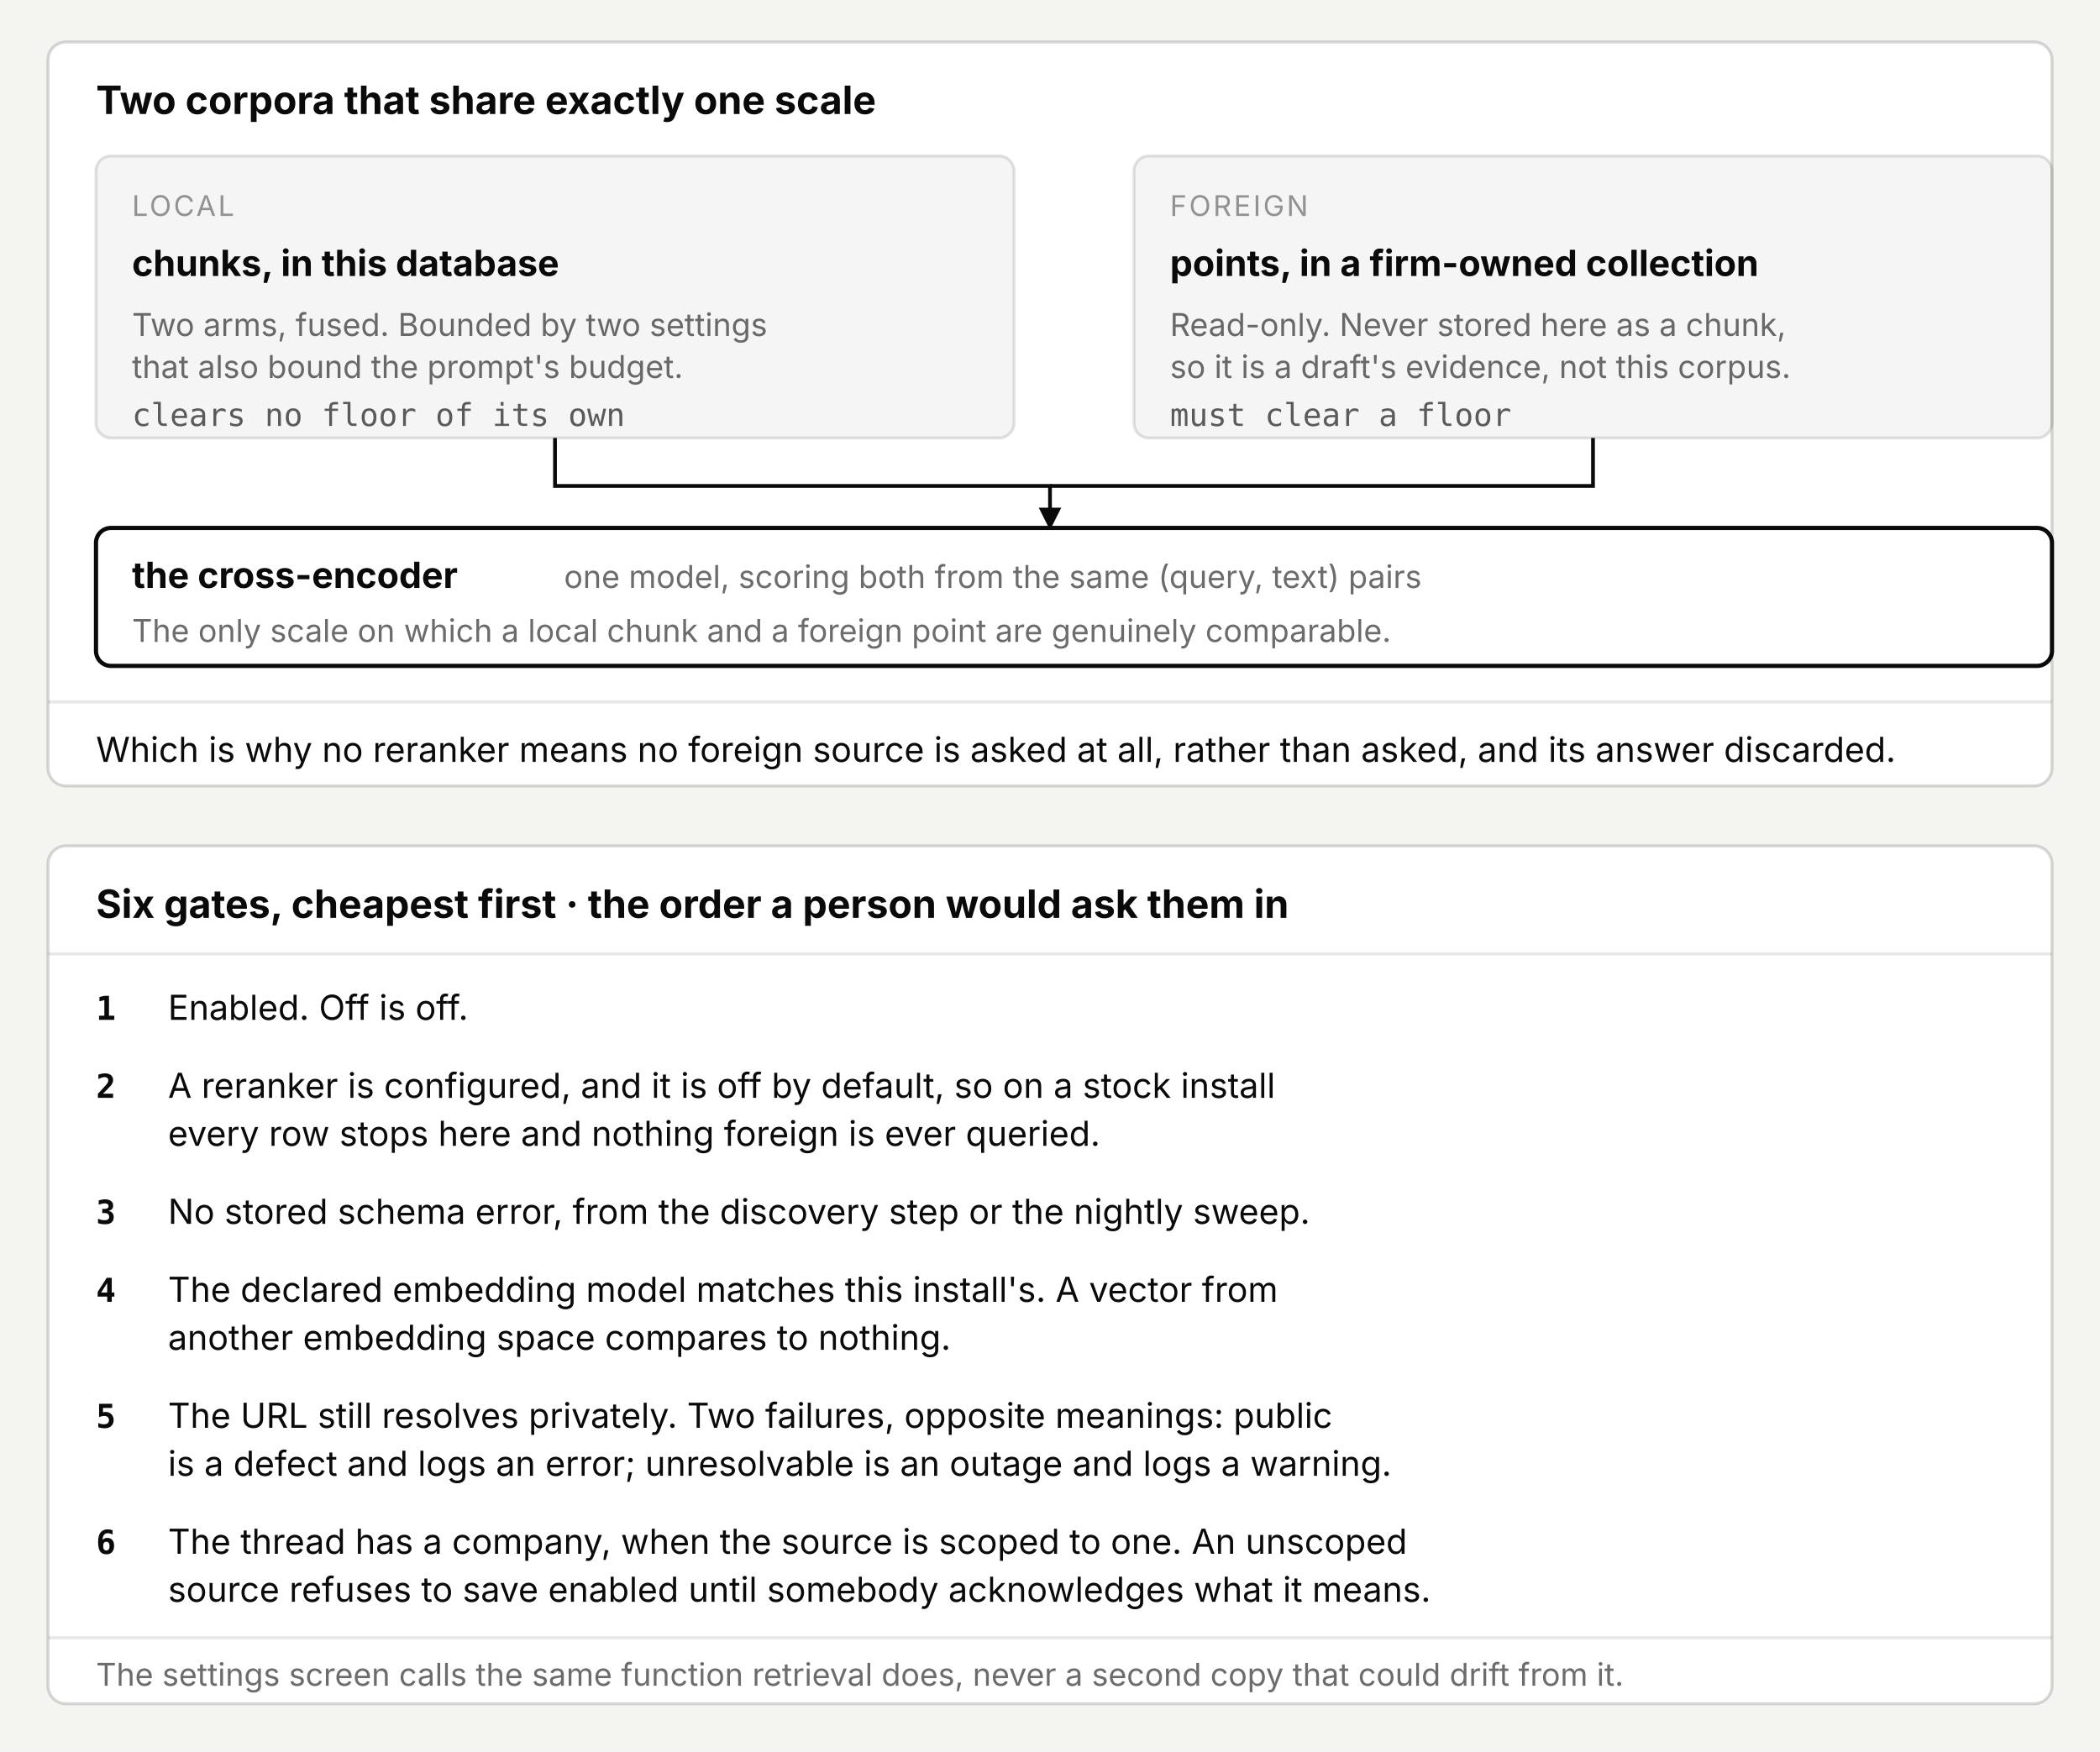
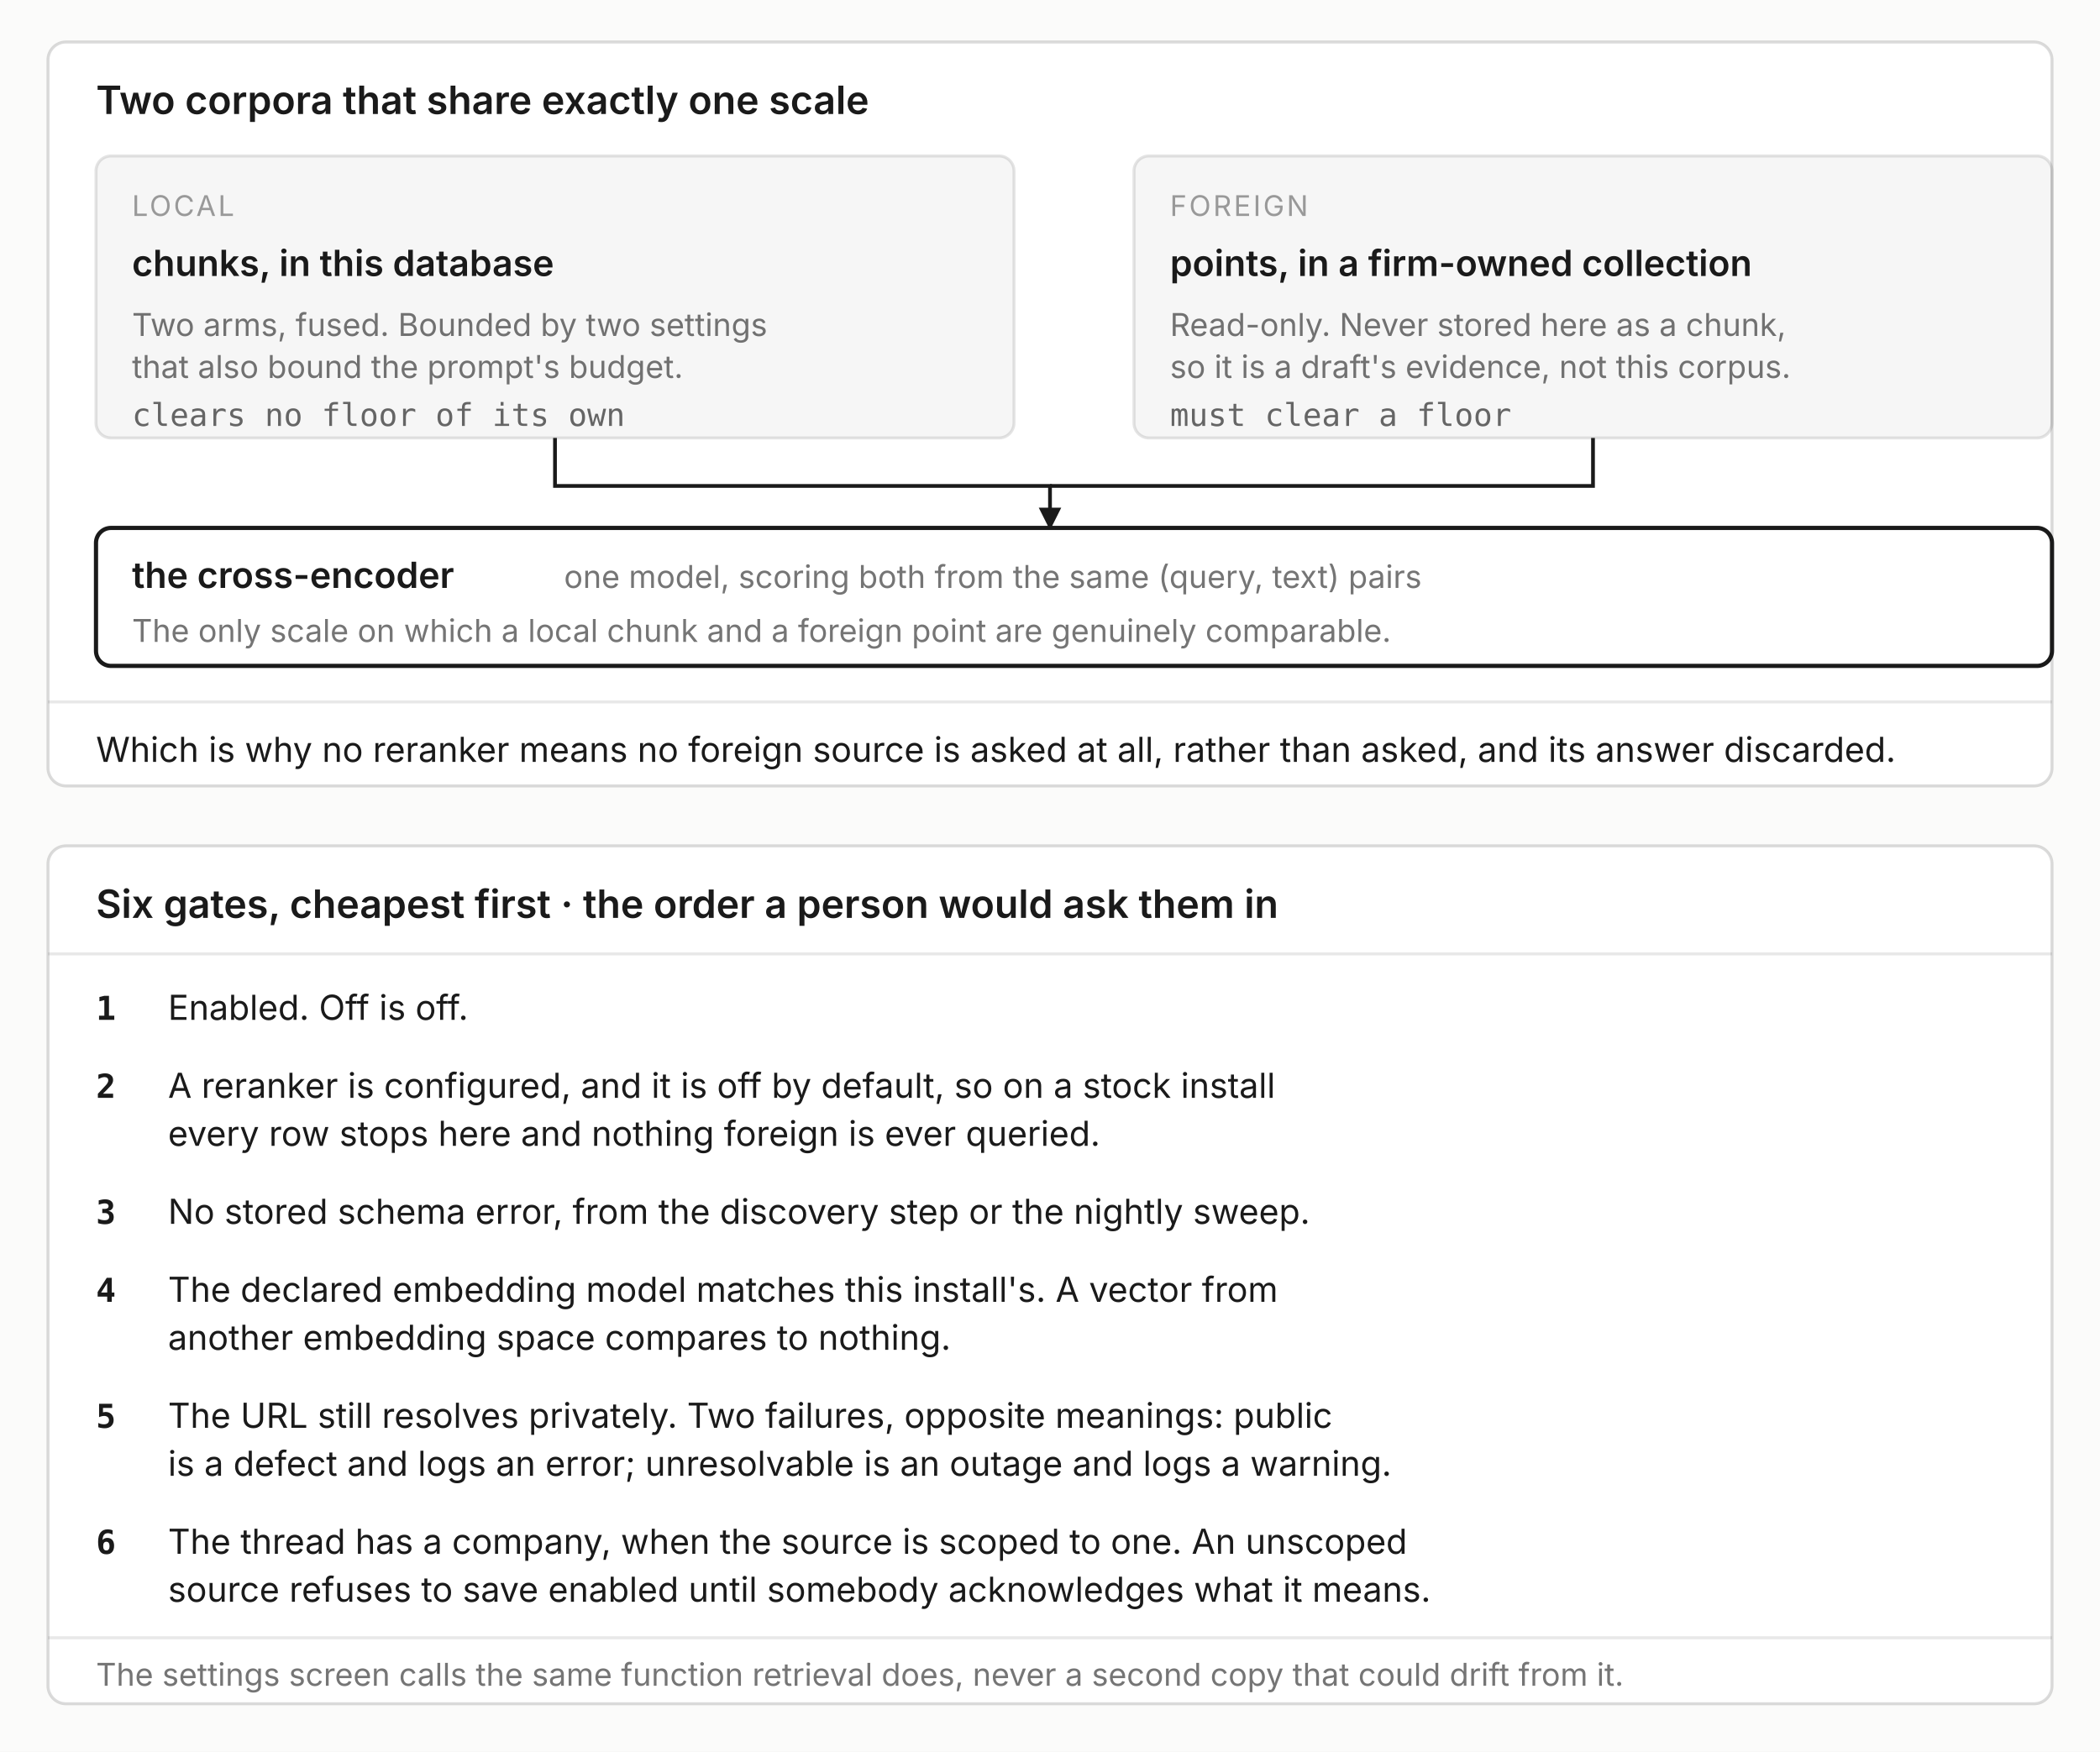
<svg xmlns="http://www.w3.org/2000/svg" viewBox="0 0 700 584" width="700" height="584" role="img">
  <style>
-     .bg  { fill: #f4f4f1; }
-     .card{ fill: #ffffff; stroke: rgb(10 10 10 / 0.16); stroke-width: 1; }
-     .box { fill: rgb(10 10 10 / 0.04); stroke: rgb(10 10 10 / 0.12); stroke-width: 1; }
-     .scale{ fill: #ffffff; stroke: #0a0a0a; stroke-width: 1.4; }
-     .rule{ stroke: rgb(10 10 10 / 0.1); stroke-width: 1; }
-     .t   { font-family: ui-sans-serif, -apple-system, "Segoe UI", system-ui, sans-serif; fill: #0a0a0a; }
-     .h   { font-size: 13px; font-weight: 700; }
-     .k   { font-size: 12px; font-weight: 700; }
-     .lbl { font-size: 9.5px; letter-spacing: 0.08em; fill: rgb(10 10 10 / 0.42); }
+     .bg  { fill: #fbfbfa; }
+     .card{ fill: #ffffff; stroke: rgb(26 26 26 / 0.16); stroke-width: 1; }
+     .box { fill: rgb(26 26 26 / 0.04); stroke: rgb(26 26 26 / 0.12); stroke-width: 1; }
+     .scale{ fill: #ffffff; stroke: #1a1a1a; stroke-width: 1.4; }
+     .rule{ stroke: rgb(26 26 26 / 0.1); stroke-width: 1; }
+     .t   { font-family: ui-sans-serif, -apple-system, "Segoe UI", system-ui, sans-serif; fill: #1a1a1a; }
+     .h   { font-size: 13px; font-weight: 600; }
+     .k   { font-size: 12px; font-weight: 600; }
+     .lbl { font-size: 9.5px; letter-spacing: 0.08em; fill: rgb(26 26 26 / 0.42); }
    .b   { font-size: 11.5px; }
-     .m   { font-family: ui-monospace, SFMono-Regular, Menlo, monospace; font-size: 10.5px; fill: rgb(10 10 10 / 0.66); }
-     .n   { font-size: 10.5px; fill: rgb(10 10 10 / 0.6); }
-     .num { font-family: ui-monospace, SFMono-Regular, Menlo, monospace; font-size: 11px; font-weight: 700; }
-     .red { fill: #db0a12; }
-     .ln  { stroke: #0a0a0a; stroke-width: 1.25; fill: none; }
+     .m   { font-family: ui-monospace, SFMono-Regular, Menlo, monospace; font-size: 10.5px; fill: rgb(26 26 26 / 0.66); }
+     .n   { font-size: 10.5px; fill: rgb(26 26 26 / 0.6); }
+     .num { font-family: ui-monospace, SFMono-Regular, Menlo, monospace; font-size: 11px; font-weight: 600; }
+     .acc { fill: #1f3a2c; }
+     .ln  { stroke: #1a1a1a; stroke-width: 1.25; fill: none; }
  </style>
  <defs>
    <marker id="a" viewBox="0 0 10 10" refX="9" refY="5" markerWidth="6" markerHeight="6" orient="auto-start-reverse">
-       <path d="M 0 0 L 10 5 L 0 10 z" fill="#0a0a0a" />
+       <path d="M 0 0 L 10 5 L 0 10 z" fill="#1a1a1a" />
    </marker>
  </defs>
  <rect class="bg" x="0" y="0" width="700" height="584" />
  <rect class="card" x="16" y="14" width="668" height="248" rx="6" />
  <text class="t h" x="32" y="38">Two corpora that share exactly one scale</text>
  <rect class="box" x="32" y="52" width="306" height="94" rx="5" />
  <text class="t lbl" x="44" y="72">LOCAL</text>
  <text class="t k" x="44" y="92">chunks, in this database</text>
  <text class="t n" x="44" y="112">Two arms, fused. Bounded by two settings</text>
  <text class="t n" x="44" y="126">that also bound the prompt's budget.</text>
  <text class="t m" x="44" y="142">clears no floor of its own</text>
  <rect class="box" x="378" y="52" width="306" height="94" rx="5" />
  <text class="t lbl" x="390" y="72">FOREIGN</text>
  <text class="t k" x="390" y="92">points, in a firm-owned collection</text>
  <text class="t n" x="390" y="112">Read-only. Never stored here as a chunk,</text>
  <text class="t n" x="390" y="126">so it is a draft's evidence, not this corpus.</text>
  <text class="t m" x="390" y="142">must clear a floor</text>
  <path class="ln" d="M 185 146 L 185 162 L 350 162 L 350 176" marker-end="url(#a)" />
  <path class="ln" d="M 531 146 L 531 162 L 350 162" />
  <rect class="scale" x="32" y="176" width="652" height="46" rx="5" />
  <text class="t k" x="44" y="196">the cross-encoder</text>
  <text class="t n" x="188" y="196">one model, scoring both from the same (query, text) pairs</text>
  <text class="t n" x="44" y="214">The only scale on which a local chunk and a foreign point are genuinely comparable.</text>
  <line class="rule" x1="16" y1="234" x2="684" y2="234" />
  <text class="t b" x="32" y="254">Which is why no reranker means no foreign source is asked at all, rather than asked, and its answer discarded.</text>
  <rect class="card" x="16" y="282" width="668" height="286" rx="6" />
  <text class="t h" x="32" y="306">Six gates, cheapest first · the order a person would ask them in</text>
  <line class="rule" x1="16" y1="318" x2="684" y2="318" />
  <text class="t num" x="32" y="340">1</text>
  <text class="t b" x="56" y="340">Enabled. Off is off.</text>
  <text class="t num" x="32" y="366">2</text>
  <text class="t b" x="56" y="366">A reranker is configured, and it is off by default, so on a stock install</text>
  <text class="t b" x="56" y="382">every row stops here and nothing foreign is ever queried.</text>
  <text class="t num" x="32" y="408">3</text>
  <text class="t b" x="56" y="408">No stored schema error, from the discovery step or the nightly sweep.</text>
  <text class="t num" x="32" y="434">4</text>
  <text class="t b" x="56" y="434">The declared embedding model matches this install's. A vector from</text>
  <text class="t b" x="56" y="450">another embedding space compares to nothing.</text>
  <text class="t num" x="32" y="476">5</text>
  <text class="t b" x="56" y="476">The URL still resolves privately. Two failures, opposite meanings: public</text>
  <text class="t b" x="56" y="492">is a defect and logs an error; unresolvable is an outage and logs a warning.</text>
  <text class="t num" x="32" y="518">6</text>
  <text class="t b" x="56" y="518">The thread has a company, when the source is scoped to one. An unscoped</text>
  <text class="t b" x="56" y="534">source refuses to save enabled until somebody acknowledges what it means.</text>
  <line class="rule" x1="16" y1="546" x2="684" y2="546" />
  <text class="t n" x="32" y="562">The settings screen calls the same function retrieval does, never a second copy that could drift from it.</text>
</svg>
